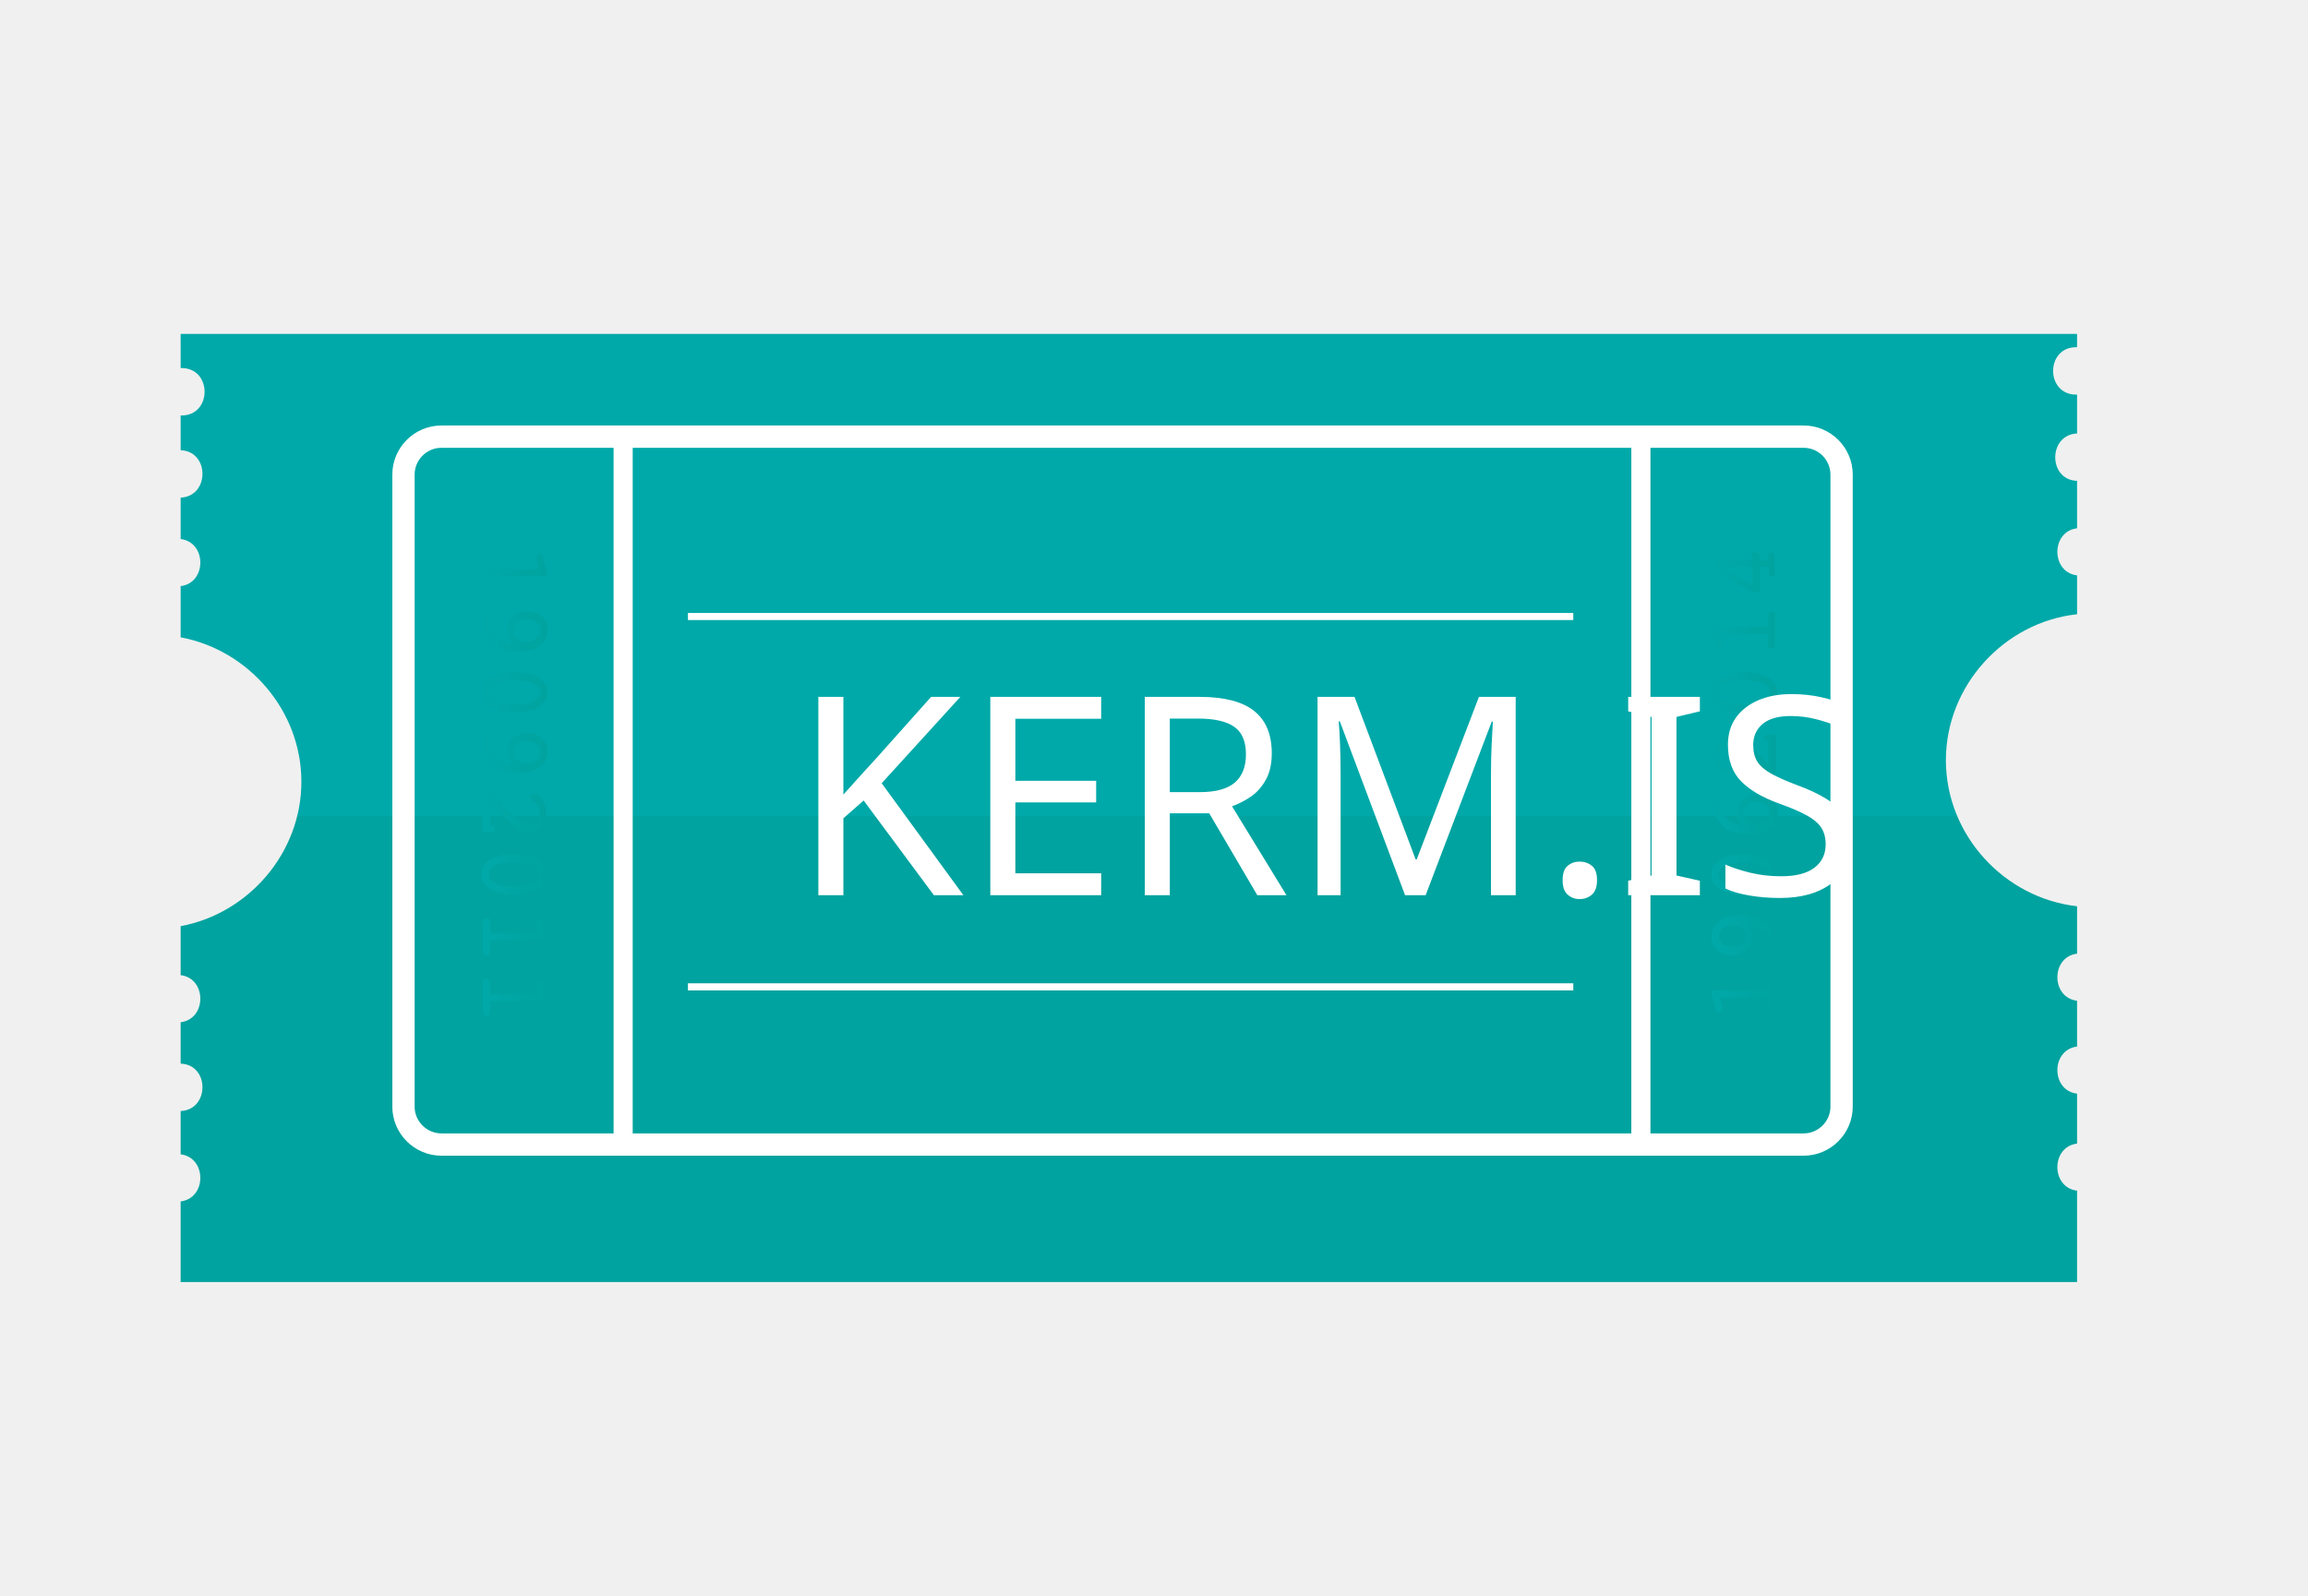
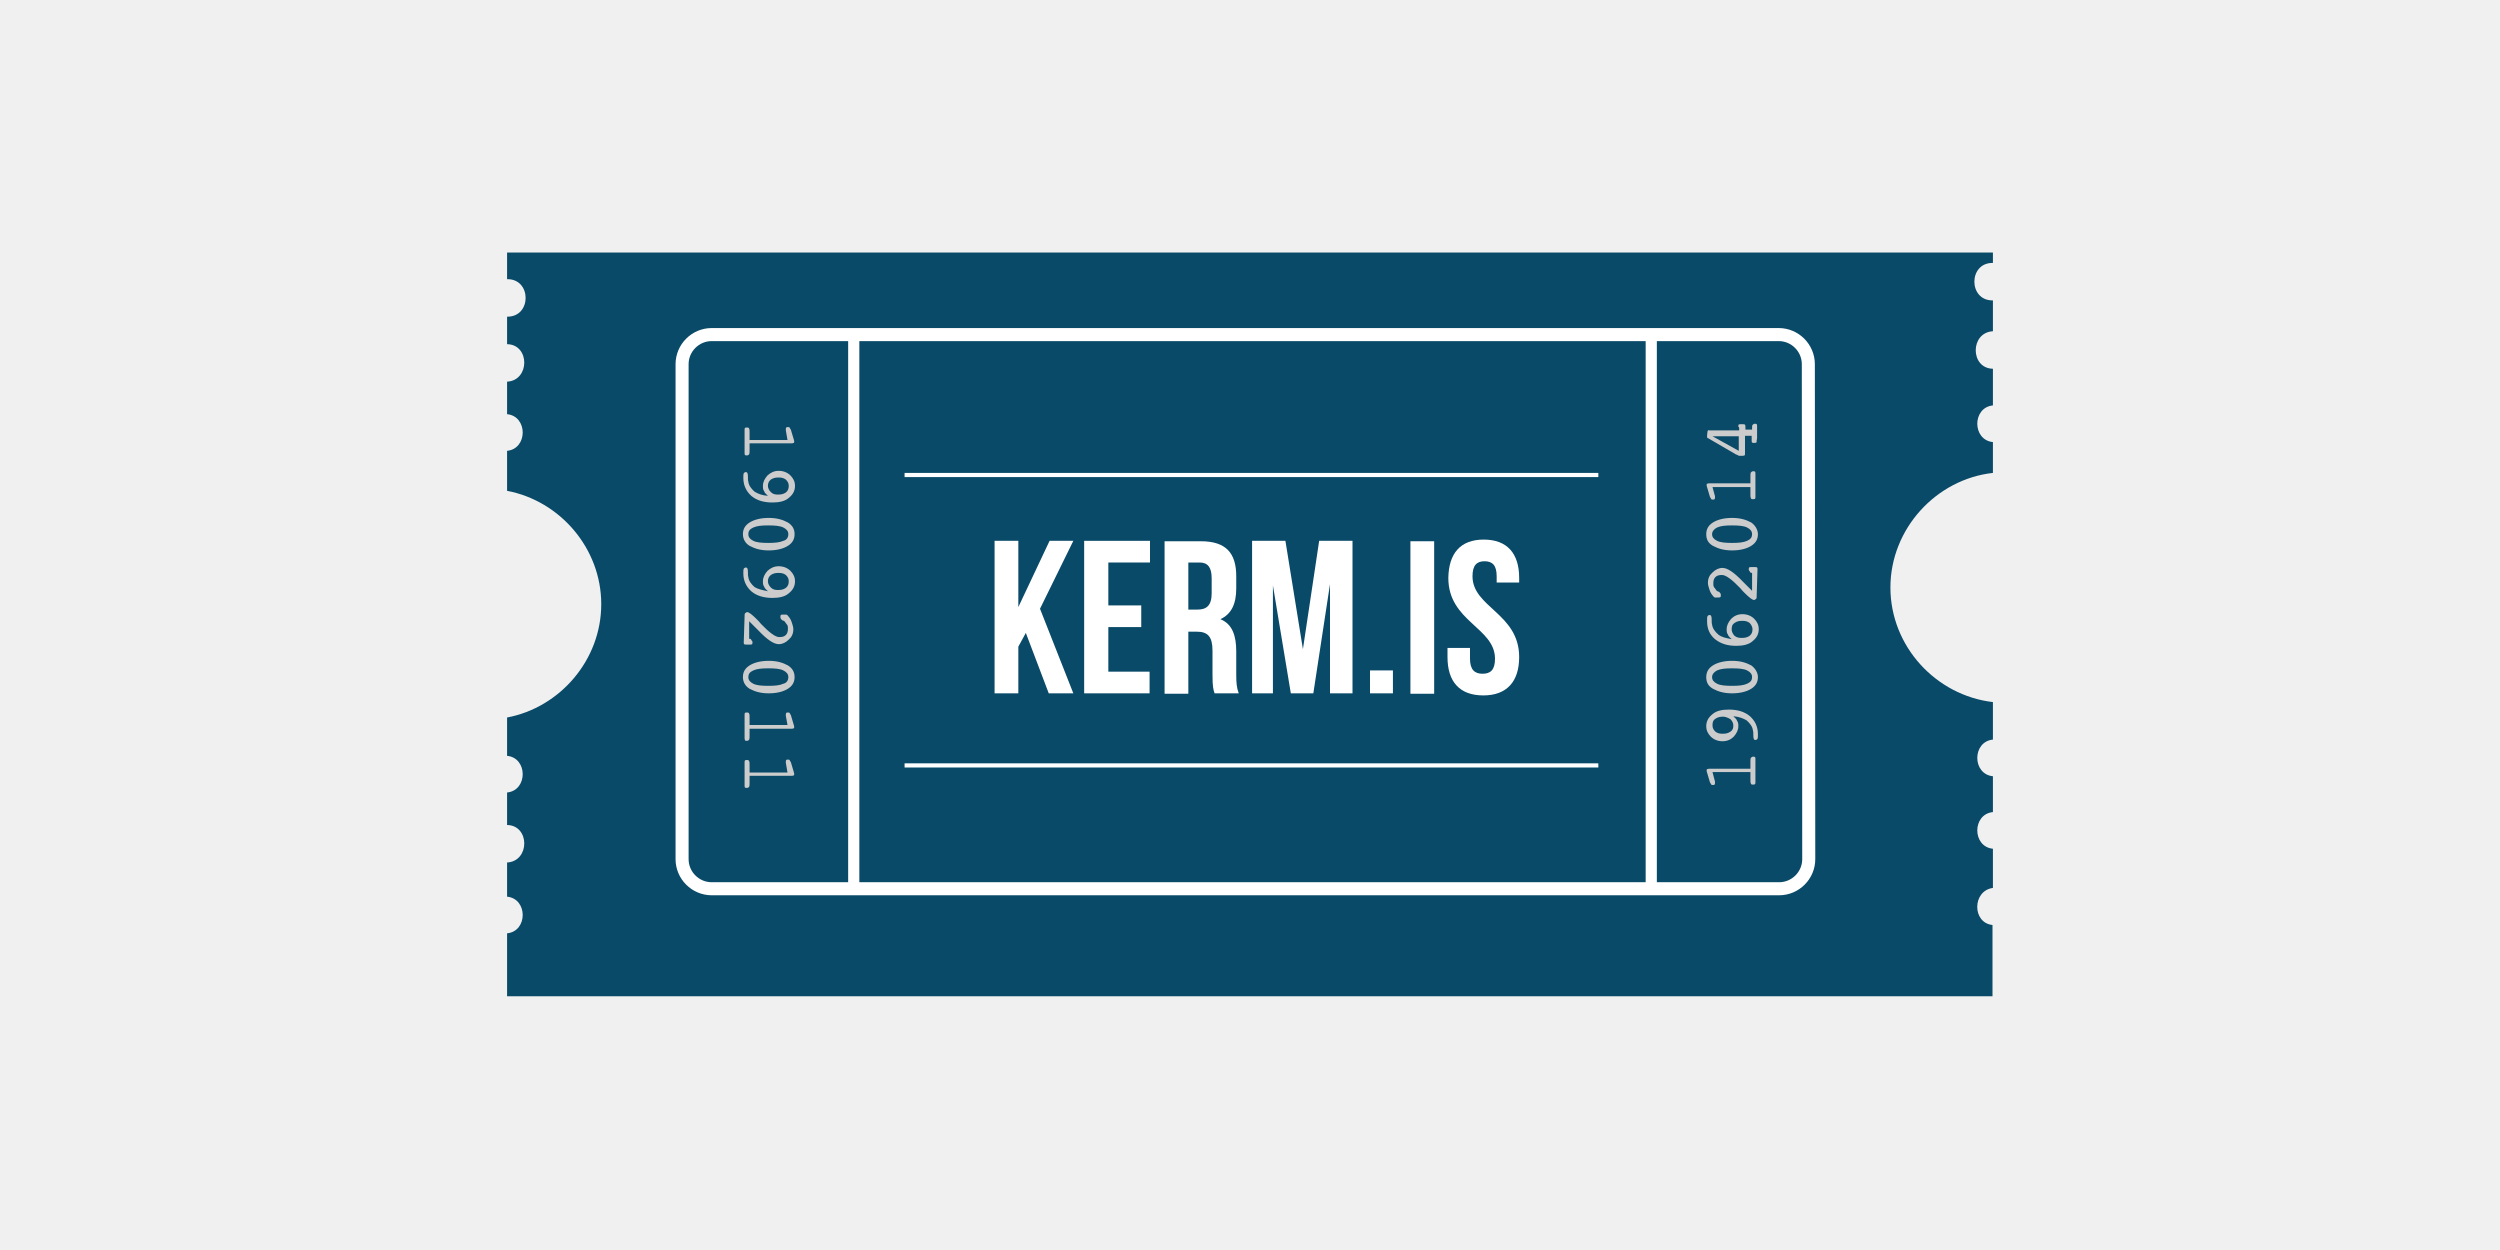
- <svg xmlns="http://www.w3.org/2000/svg" version="1.1" id="Layer_1" x="0px" y="0px" width="324px" height="224px" viewBox="137.14 309.445 324 224" enable-background="new 137.14 309.445 324 224" xml:space="preserve">
+ <svg xmlns="http://www.w3.org/2000/svg" version="1.1" id="Layer_1" x="0px" y="0px" viewBox="0 0 600 300" enable-background="new 0 0 600 300" xml:space="preserve">
  <g id="Layer_3">
    <g id="Laag_2">
-       <linearGradient id="SVGID_1_" gradientUnits="userSpaceOnUse" x1="295.47" y1="482.989" x2="295.47" y2="350.972" gradientTransform="matrix(1 0 0 -1 0.14 840.945)">
-         <stop offset="0.5" style="stop-color:#00A9A9" />
-         <stop offset="0.5" style="stop-color:#00A39F" />
-       </linearGradient>
-       <path fill="url(#SVGID_1_)" d="M428.72,470.006v-7.01c-3.683-0.444-3.683-6.167,0-6.611v-6.434c-3.683-0.444-3.683-6.167,0-6.611    v-6.656c-10.249-1.154-18.414-10.028-18.414-20.499s8.164-19.39,18.414-20.499v-5.458c-3.683-0.444-3.683-6.167,0-6.611v-6.656    c-4.082-0.133-4.082-6.478,0-6.655v-5.458c-0.044,0-0.089,0-0.133,0c-4.304,0-4.304-6.655,0-6.655c0.044,0,0.089,0,0.133,0v-1.864    H162.5v4.792c0.044,0,0.089,0,0.133,0c4.304,0,4.304,6.656,0,6.656c-0.044,0-0.089,0-0.133,0v4.881    c4.082,0.133,4.082,6.478,0,6.656v5.812c3.683,0.444,3.683,6.167,0,6.611v7.188c9.54,1.775,16.949,10.294,16.949,20.277    s-7.41,18.502-16.949,20.277v6.877c3.683,0.444,3.683,6.167,0,6.611v5.812c4.082,0.133,4.082,6.478,0,6.656v6.079    c3.683,0.444,3.683,6.167,0,6.611v11.314h266.22v-12.823C425.037,476.174,425.037,470.45,428.72,470.006z" />
+       <path fill="#094a69" d="M478.3,213.1v-9.4c-5-0.5-5-8.3,0-8.8v-8.6c-5-0.5-5-8.3,0-8.8v-9c-13.7-1.6-24.6-13.4-24.6-27.5    s11-26,24.6-27.5v-7.4c-5-0.5-5-8.3,0-8.8v-8.8c-5.5-0.1-5.5-8.7,0-9v-7.4h-0.1c-5.8,0-5.8-9,0-9h0.1v-2.5H121.7V67h0.1    c5.8,0,5.8,9,0,9h-0.1v6.6c5.5,0.1,5.5,8.7,0,9v7.8c5,0.5,5,8.3,0,8.8v9.6c12.7,2.4,22.6,13.8,22.6,27.2s-9.9,24.8-22.6,27.2v9.2    c5,0.5,5,8.3,0,8.8v7.8c5.5,0.1,5.5,8.7,0,9v8.2c5,0.5,5,8.3,0,8.8v15.1h356.5V222C473.3,221.5,473.3,213.8,478.3,213.1z" />
      <g>
-         <linearGradient id="SVGID_2_" gradientUnits="userSpaceOnUse" x1="204.822" y1="451.094" x2="213.829" y2="451.094" gradientTransform="matrix(1 0 0 -1 0.14 840.945)">
-           <stop offset="0" style="stop-color:#00A9A9" />
-           <stop offset="1" style="stop-color:#00A39F" />
-         </linearGradient>
-         <path fill="url(#SVGID_2_)" d="M212.416,387.966c0-0.044,0-0.089,0-0.133s0-0.044,0-0.089c0-0.133,0.044-0.266,0.133-0.355     c0.089-0.089,0.177-0.133,0.311-0.133c0.089,0,0.222,0.044,0.311,0.133s0.133,0.177,0.177,0.355l0.577,2.041     c0,0.044,0.044,0.089,0.044,0.133s0,0.089,0,0.133c0,0.089-0.044,0.177-0.133,0.222c-0.089,0.044-0.177,0.089-0.311,0.089h-7.587     v1.109c0,0.399-0.044,0.666-0.089,0.799c-0.044,0.133-0.177,0.177-0.399,0.177c-0.177,0-0.311-0.044-0.355-0.133     s-0.133-0.222-0.133-0.399v-4.126c0-0.177,0.044-0.311,0.133-0.399c0.089-0.089,0.222-0.133,0.355-0.133     c0.177,0,0.311,0.044,0.399,0.177c0.089,0.133,0.089,0.355,0.089,0.799v1.154h6.789L212.416,387.966z" />
-         <linearGradient id="SVGID_3_" gradientUnits="userSpaceOnUse" x1="204.644" y1="442.818" x2="213.873" y2="442.818" gradientTransform="matrix(1 0 0 -1 0.14 840.945)">
-           <stop offset="0" style="stop-color:#00A9A9" />
-           <stop offset="1" style="stop-color:#00A39F" />
-         </linearGradient>
-         <path fill="url(#SVGID_3_)" d="M209.177,399.724c-0.311-0.266-0.577-0.532-0.71-0.843c-0.177-0.311-0.222-0.621-0.222-0.976     c0-0.71,0.266-1.331,0.843-1.864c0.577-0.532,1.242-0.754,2.041-0.754c0.843,0,1.553,0.266,2.085,0.754s0.799,1.109,0.799,1.908     c0,0.887-0.355,1.642-1.109,2.174s-1.686,0.843-2.884,0.843c-1.597,0-2.84-0.399-3.816-1.198c-0.932-0.799-1.42-1.908-1.42-3.239     c0-0.444,0.044-0.71,0.089-0.843c0.044-0.133,0.177-0.222,0.355-0.222c0.311,0,0.444,0.266,0.444,0.843     c0,0.355,0.044,0.666,0.089,0.887c0.133,0.71,0.488,1.331,1.109,1.775C207.447,399.325,208.201,399.591,209.177,399.724z      M211.041,399.547c0.577,0,1.021-0.133,1.375-0.444c0.355-0.311,0.532-0.71,0.532-1.154s-0.177-0.799-0.488-1.109     c-0.355-0.266-0.799-0.399-1.331-0.399c-0.577,0-1.021,0.133-1.375,0.444c-0.355,0.311-0.532,0.666-0.532,1.109     c0,0.444,0.177,0.799,0.488,1.109C210.065,399.414,210.508,399.547,211.041,399.547z" />
-         <linearGradient id="SVGID_4_" gradientUnits="userSpaceOnUse" x1="204.6" y1="434.299" x2="213.828" y2="434.299" gradientTransform="matrix(1 0 0 -1 0.14 840.945)">
-           <stop offset="0" style="stop-color:#00A9A9" />
-           <stop offset="1" style="stop-color:#00A39F" />
-         </linearGradient>
-         <path fill="url(#SVGID_4_)" d="M204.74,406.646c0-0.887,0.399-1.553,1.242-2.085s1.952-0.754,3.372-0.754     s2.529,0.266,3.372,0.754c0.843,0.488,1.242,1.198,1.242,2.085s-0.399,1.553-1.242,2.085c-0.843,0.532-1.952,0.754-3.372,0.754     s-2.529-0.266-3.372-0.754C205.184,408.199,204.74,407.533,204.74,406.646z M212.949,406.646c0-0.532-0.311-0.932-0.932-1.242     c-0.621-0.311-1.509-0.444-2.662-0.444c-1.154,0-2.041,0.133-2.662,0.444s-0.932,0.71-0.932,1.242s0.311,0.932,0.932,1.242     c0.621,0.311,1.509,0.444,2.662,0.444c1.154,0,2.041-0.133,2.662-0.444C212.638,407.622,212.949,407.178,212.949,406.646z" />
-         <linearGradient id="SVGID_5_" gradientUnits="userSpaceOnUse" x1="204.644" y1="425.781" x2="213.873" y2="425.781" gradientTransform="matrix(1 0 0 -1 0.14 840.945)">
-           <stop offset="0" style="stop-color:#00A9A9" />
-           <stop offset="1" style="stop-color:#00A39F" />
-         </linearGradient>
-         <path fill="url(#SVGID_5_)" d="M209.177,416.762c-0.311-0.266-0.577-0.532-0.71-0.843c-0.177-0.311-0.222-0.621-0.222-0.976     c0-0.71,0.266-1.331,0.843-1.864c0.577-0.532,1.242-0.754,2.041-0.754c0.843,0,1.553,0.266,2.085,0.754s0.799,1.109,0.799,1.908     c0,0.887-0.355,1.642-1.109,2.174s-1.686,0.843-2.884,0.843c-1.597,0-2.84-0.399-3.816-1.198c-0.932-0.799-1.42-1.908-1.42-3.239     c0-0.444,0.044-0.71,0.089-0.843c0.044-0.133,0.177-0.222,0.355-0.222c0.311,0,0.444,0.266,0.444,0.843     c0,0.355,0.044,0.666,0.089,0.887c0.133,0.71,0.488,1.331,1.109,1.775C207.447,416.363,208.201,416.629,209.177,416.762z      M211.041,416.629c0.577,0,1.021-0.133,1.375-0.444c0.355-0.311,0.532-0.71,0.532-1.154s-0.177-0.799-0.488-1.109     c-0.355-0.266-0.799-0.399-1.331-0.399c-0.577,0-1.021,0.133-1.375,0.444s-0.532,0.666-0.532,1.109s0.177,0.799,0.488,1.109     C210.065,416.452,210.508,416.629,211.041,416.629z" />
-         <linearGradient id="SVGID_6_" gradientUnits="userSpaceOnUse" x1="204.734" y1="417.505" x2="213.696" y2="417.505" gradientTransform="matrix(1 0 0 -1 0.14 840.945)">
-           <stop offset="0" style="stop-color:#00A9A9" />
-           <stop offset="1" style="stop-color:#00A39F" />
-         </linearGradient>
-         <path fill="url(#SVGID_6_)" d="M204.962,421.288c0-0.266,0.044-0.444,0.133-0.532c0.089-0.089,0.266-0.177,0.444-0.177     c0.311,0,0.843,0.444,1.686,1.331l0.177,0.222c0.133,0.133,0.311,0.311,0.532,0.577c1.509,1.597,2.618,2.396,3.283,2.396     c0.488,0,0.887-0.133,1.198-0.444c0.311-0.266,0.444-0.666,0.444-1.109c0-0.311-0.044-0.577-0.177-0.843     s-0.266-0.488-0.488-0.621c-0.044-0.044-0.089-0.089-0.177-0.133c-0.311-0.177-0.444-0.355-0.444-0.577     c0-0.177,0.044-0.266,0.133-0.355c0.089-0.089,0.311-0.089,0.577-0.089c0.177,0,0.266,0,0.355,0.044s0.177,0.089,0.266,0.177     c0.266,0.311,0.532,0.666,0.666,1.109c0.177,0.444,0.266,0.887,0.266,1.331c0,0.754-0.266,1.42-0.754,1.908     c-0.488,0.532-1.109,0.754-1.819,0.754c-0.887,0-2.13-0.799-3.594-2.352c-0.355-0.399-0.666-0.71-0.887-0.932l-0.799-0.843v3.15     c0.177,0,0.355,0.089,0.444,0.177c0.089,0.089,0.177,0.222,0.177,0.355s-0.044,0.266-0.133,0.355     c-0.089,0.089-0.222,0.133-0.399,0.133c0,0-0.044,0-0.089,0c-0.044,0-0.044,0-0.089,0l-0.532-0.044     c-0.133,0-0.266-0.044-0.355-0.133s-0.133-0.177-0.133-0.266v-4.57h0.088V421.288z" />
-         <linearGradient id="SVGID_7_" gradientUnits="userSpaceOnUse" x1="204.6" y1="408.742" x2="213.828" y2="408.742" gradientTransform="matrix(1 0 0 -1 0.14 840.945)">
-           <stop offset="0" style="stop-color:#00A9A9" />
-           <stop offset="1" style="stop-color:#00A39F" />
-         </linearGradient>
-         <path fill="url(#SVGID_7_)" d="M204.74,432.203c0-0.887,0.399-1.553,1.242-2.085s1.952-0.754,3.372-0.754     s2.529,0.266,3.372,0.754c0.843,0.488,1.242,1.198,1.242,2.085s-0.399,1.553-1.242,2.085c-0.843,0.532-1.952,0.754-3.372,0.754     s-2.529-0.266-3.372-0.754C205.184,433.8,204.74,433.09,204.74,432.203z M212.949,432.203c0-0.532-0.311-0.932-0.932-1.242     c-0.621-0.311-1.509-0.444-2.662-0.444c-1.154,0-2.041,0.133-2.662,0.444s-0.932,0.71-0.932,1.242s0.311,0.932,0.932,1.242     c0.621,0.311,1.509,0.444,2.662,0.444c1.154,0,2.041-0.133,2.662-0.444C212.638,433.179,212.949,432.78,212.949,432.203z" />
-         <linearGradient id="SVGID_8_" gradientUnits="userSpaceOnUse" x1="204.822" y1="400.002" x2="213.829" y2="400.002" gradientTransform="matrix(1 0 0 -1 0.14 840.945)">
-           <stop offset="0" style="stop-color:#00A9A9" />
-           <stop offset="1" style="stop-color:#00A39F" />
-         </linearGradient>
-         <path fill="url(#SVGID_8_)" d="M212.416,439.08c0-0.044,0-0.089,0-0.133s0-0.044,0-0.089c0-0.133,0.044-0.266,0.133-0.355     c0.089-0.089,0.177-0.133,0.311-0.133c0.089,0,0.222,0.044,0.311,0.133s0.133,0.177,0.177,0.355l0.577,2.041     c0,0.044,0.044,0.089,0.044,0.133s0,0.089,0,0.133c0,0.089-0.044,0.177-0.133,0.222c-0.089,0.044-0.177,0.089-0.311,0.089h-7.587     v1.109c0,0.399-0.044,0.666-0.089,0.799c-0.044,0.133-0.177,0.177-0.399,0.177c-0.177,0-0.311-0.044-0.355-0.133     c-0.044-0.089-0.133-0.222-0.133-0.399v-4.171c0-0.177,0.044-0.311,0.133-0.399c0.089-0.089,0.222-0.133,0.355-0.133     c0.177,0,0.311,0.044,0.399,0.177c0.089,0.133,0.089,0.355,0.089,0.799v1.154h6.789L212.416,439.08z" />
-         <linearGradient id="SVGID_9_" gradientUnits="userSpaceOnUse" x1="204.822" y1="391.461" x2="213.829" y2="391.461" gradientTransform="matrix(1 0 0 -1 0.14 840.945)">
-           <stop offset="0" style="stop-color:#00A9A9" />
-           <stop offset="1" style="stop-color:#00A39F" />
-         </linearGradient>
-         <path fill="url(#SVGID_9_)" d="M212.416,447.599c0-0.044,0-0.089,0-0.133s0-0.044,0-0.089c0-0.133,0.044-0.266,0.133-0.355     c0.089-0.089,0.177-0.133,0.311-0.133c0.089,0,0.222,0.044,0.311,0.133s0.133,0.177,0.177,0.355l0.577,2.041     c0,0.044,0.044,0.089,0.044,0.133s0,0.089,0,0.133c0,0.089-0.044,0.177-0.133,0.222c-0.089,0.044-0.177,0.089-0.311,0.089h-7.587     v1.109c0,0.399-0.044,0.666-0.089,0.799c-0.044,0.133-0.177,0.177-0.399,0.177c-0.177,0-0.311-0.044-0.355-0.133     s-0.133-0.222-0.133-0.399v-4.126c0-0.177,0.044-0.311,0.133-0.399c0.089-0.089,0.222-0.133,0.355-0.133     c0.177,0,0.311,0.044,0.399,0.177c0.089,0.133,0.089,0.355,0.089,0.799v1.154h6.789L212.416,447.599z" />
+         <path fill="#CCCCCC" d="M188.6,103.3L188.6,103.3c0-0.1,0-0.1,0-0.2s0-0.4,0.1-0.5s0.3-0.1,0.4-0.1c0.1,0,0.3,0,0.4,0.1     c0.1,0.1,0.1,0.3,0.3,0.5l0.8,2.7v0.1v0.1c0,0.1,0,0.3-0.1,0.3s-0.3,0.1-0.4,0.1h-10.2v1.5c0,0.5,0,0.9-0.1,1.1     c0,0.1-0.3,0.3-0.5,0.3s-0.4,0-0.5-0.1s-0.1-0.3-0.1-0.5v-5.5c0-0.3,0-0.4,0.1-0.5s0.3-0.1,0.5-0.1s0.4,0,0.5,0.3     c0.1,0.1,0.1,0.5,0.1,1.1v1.6h9.1L188.6,103.3z" />
+         <path fill="#CCCCCC" d="M184.3,119c-0.4-0.4-0.8-0.7-0.9-1.1c-0.3-0.4-0.3-0.8-0.3-1.3c0-0.9,0.4-1.7,1.1-2.5     c0.8-0.7,1.6-1.1,2.7-1.1c1.1,0,2.1,0.4,2.8,1.1s1.1,1.5,1.1,2.5c0,1.2-0.5,2.1-1.5,2.9c-0.9,0.8-2.3,1.1-3.9,1.1     c-2.1,0-3.8-0.5-5.1-1.6c-1.2-1.1-1.9-2.5-1.9-4.3c0-0.5,0-0.9,0.1-1.1c0-0.1,0.3-0.3,0.5-0.3c0.4,0,0.5,0.4,0.5,1.1     c0,0.5,0,0.9,0.1,1.2c0.1,0.9,0.7,1.7,1.5,2.4C181.9,118.5,182.9,118.9,184.3,119z M186.7,118.7c0.8,0,1.3-0.1,1.9-0.5     c0.5-0.4,0.7-0.9,0.7-1.6s-0.3-1.1-0.7-1.5c-0.5-0.4-1.1-0.5-1.7-0.5c-0.8,0-1.3,0.1-1.9,0.5c-0.5,0.4-0.7,0.9-0.7,1.5     s0.3,1.1,0.7,1.5C185.5,118.6,186,118.7,186.7,118.7z" />
+         <path fill="#CCCCCC" d="M178.3,128.2c0-1.2,0.5-2.1,1.6-2.8c1.1-0.7,2.7-1.1,4.6-1.1c1.9,0,3.3,0.4,4.6,1.1     c1.1,0.7,1.6,1.6,1.6,2.8c0,1.2-0.5,2.1-1.6,2.8s-2.7,1.1-4.6,1.1c-1.9,0-3.3-0.4-4.6-1.1C178.9,130.4,178.3,129.4,178.3,128.2z      M189.2,128.2c0-0.7-0.4-1.2-1.2-1.6s-2-0.5-3.6-0.5s-2.7,0.1-3.6,0.5c-0.9,0.4-1.2,0.9-1.2,1.6s0.4,1.2,1.2,1.6     c0.8,0.4,2,0.5,3.6,0.5s2.7-0.1,3.6-0.5C188.8,129.6,189.2,129,189.2,128.2z" />
+         <path fill="#CCCCCC" d="M184.3,141.9c-0.4-0.4-0.8-0.7-0.9-1.1c-0.3-0.4-0.3-0.8-0.3-1.3c0-0.9,0.4-1.7,1.1-2.5     c0.8-0.7,1.6-1.1,2.7-1.1c1.1,0,2.1,0.4,2.8,1.1c0.7,0.7,1.1,1.5,1.1,2.5c0,1.2-0.5,2.1-1.5,2.9c-0.9,0.8-2.3,1.1-3.9,1.1     c-2.1,0-3.8-0.5-5.1-1.6c-1.2-1.1-1.9-2.5-1.9-4.3c0-0.5,0-0.9,0.1-1.1c0-0.1,0.3-0.3,0.5-0.3c0.4,0,0.5,0.4,0.5,1.1     c0,0.5,0,0.9,0.1,1.2c0.1,0.9,0.7,1.7,1.5,2.4C181.9,141.4,182.9,141.6,184.3,141.9z M186.7,141.6c0.8,0,1.3-0.1,1.9-0.5     c0.5-0.4,0.7-0.9,0.7-1.6c0-0.7-0.3-1.1-0.7-1.5c-0.5-0.4-1.1-0.5-1.7-0.5c-0.8,0-1.3,0.1-1.9,0.5c-0.5,0.4-0.7,0.9-0.7,1.5     s0.3,1.1,0.7,1.5C185.5,141.5,186,141.6,186.7,141.6z" />
+         <path fill="#CCCCCC" d="M178.7,147.9c0-0.4,0-0.5,0.1-0.7c0.1-0.1,0.4-0.3,0.5-0.3c0.4,0,1.1,0.5,2.3,1.7l0.3,0.3     c0.1,0.1,0.4,0.4,0.7,0.8c2,2.1,3.5,3.2,4.4,3.2c0.7,0,1.2-0.1,1.6-0.5c0.4-0.4,0.5-0.9,0.5-1.5c0-0.4,0-0.8-0.3-1.1     s-0.4-0.7-0.7-0.8c0,0-0.1-0.1-0.3-0.1c-0.4-0.3-0.5-0.5-0.5-0.8s0-0.4,0.1-0.5s0.4-0.1,0.8-0.1c0.3,0,0.4,0,0.5,0     s0.3,0.1,0.4,0.3c0.4,0.4,0.7,0.9,0.9,1.5s0.4,1.2,0.4,1.7c0,1.1-0.4,1.9-1.1,2.5c-0.7,0.7-1.5,1.1-2.4,1.1     c-1.2,0-2.8-1.1-4.8-3.2c-0.5-0.5-0.9-0.9-1.2-1.2l-1.1-1.1v4.2c0.3,0,0.5,0.1,0.5,0.3c0.1,0.1,0.3,0.3,0.3,0.5     c0,0.3,0,0.4-0.1,0.5s-0.3,0.1-0.5,0.1c0,0,0,0-0.1,0c0,0,0,0-0.1,0h-0.7c-0.1,0-0.4,0-0.5-0.1s-0.1-0.3-0.1-0.4L178.7,147.9     L178.7,147.9L178.7,147.9L178.7,147.9z" />
+         <path fill="#CCCCCC" d="M178.3,162.5c0-1.2,0.5-2.1,1.6-2.8s2.7-1.1,4.6-1.1c1.9,0,3.3,0.4,4.6,1.1c1.1,0.7,1.6,1.6,1.6,2.8     s-0.5,2.1-1.6,2.8s-2.7,1.1-4.6,1.1c-1.9,0-3.3-0.4-4.6-1.1C178.9,164.7,178.3,163.7,178.3,162.5z M189.2,162.5     c0-0.7-0.4-1.2-1.2-1.6c-0.8-0.4-2-0.5-3.6-0.5s-2.7,0.1-3.6,0.5c-0.9,0.4-1.2,0.9-1.2,1.6s0.4,1.2,1.2,1.6     c0.8,0.4,2,0.5,3.6,0.5s2.7-0.1,3.6-0.5C188.8,163.9,189.2,163.3,189.2,162.5z" />
+         <path fill="#CCCCCC" d="M188.6,171.8v-0.1c0,0,0,0,0-0.1s0-0.4,0.1-0.5s0.3-0.1,0.4-0.1c0.1,0,0.3,0,0.4,0.1s0.1,0.3,0.3,0.5     l0.8,2.7v0.1v0.1c0,0.1,0,0.3-0.1,0.3s-0.3,0.1-0.4,0.1h-10.2v1.5c0,0.5,0,0.9-0.1,1.1c0,0.1-0.3,0.3-0.5,0.3s-0.4,0-0.5-0.1     c0-0.1-0.1-0.3-0.1-0.5v-5.6c0-0.3,0-0.4,0.1-0.5s0.3-0.1,0.5-0.1s0.4,0,0.5,0.3c0.1,0.1,0.1,0.5,0.1,1.1v1.6h9.1L188.6,171.8z" />
+         <path fill="#CCCCCC" d="M188.6,183.1V183c0,0,0,0,0-0.1s0-0.4,0.1-0.5s0.3-0.1,0.4-0.1c0.1,0,0.3,0,0.4,0.1s0.1,0.3,0.3,0.5     l0.8,2.7v0.1v0.1c0,0.1,0,0.3-0.1,0.3s-0.3,0.1-0.4,0.1h-10.2v1.5c0,0.5,0,0.9-0.1,1.1c0,0.1-0.3,0.3-0.5,0.3s-0.4,0-0.5-0.1     s-0.1-0.3-0.1-0.5V183c0-0.3,0-0.4,0.1-0.5s0.3-0.1,0.5-0.1s0.4,0,0.5,0.3c0.1,0.1,0.1,0.5,0.1,1.1v1.6h9.1L188.6,183.1z" />
      </g>
      <g>
-         <linearGradient id="SVGID_10_" gradientUnits="userSpaceOnUse" x1="377.244" y1="391.904" x2="386.163" y2="391.904" gradientTransform="matrix(1 0 0 -1 0.14 840.945)">
-           <stop offset="0" style="stop-color:#00A9A9" />
-           <stop offset="1" style="stop-color:#00A39F" />
-         </linearGradient>
-         <path fill="url(#SVGID_10_)" d="M378.937,450.927c0,0.044,0,0.089,0,0.133s0,0.044,0,0.089c0,0.133-0.044,0.266-0.133,0.355     s-0.177,0.133-0.311,0.133c-0.089,0-0.222-0.044-0.311-0.133s-0.133-0.177-0.177-0.355l-0.577-2.041     c0-0.044-0.044-0.089-0.044-0.133s0-0.089,0-0.133c0-0.089,0.044-0.177,0.133-0.222s0.177-0.089,0.311-0.089h7.499v-1.109     c0-0.399,0.044-0.666,0.089-0.799c0.089-0.089,0.177-0.177,0.399-0.177c0.177,0,0.311,0.044,0.355,0.133s0.133,0.222,0.133,0.399     v4.126c0,0.177-0.044,0.311-0.133,0.399s-0.222,0.133-0.355,0.133c-0.177,0-0.311-0.044-0.399-0.177     c-0.089-0.089-0.089-0.355-0.089-0.799v-1.154h-6.789L378.937,450.927z" />
-         <linearGradient id="SVGID_11_" gradientUnits="userSpaceOnUse" x1="377.244" y1="400.178" x2="386.473" y2="400.178" gradientTransform="matrix(1 0 0 -1 0.14 840.945)">
-           <stop offset="0" style="stop-color:#00A9A9" />
-           <stop offset="1" style="stop-color:#00A39F" />
-         </linearGradient>
-         <path fill="url(#SVGID_11_)" d="M382.22,439.169c0.311,0.266,0.577,0.532,0.71,0.843c0.177,0.311,0.222,0.621,0.222,0.976     c0,0.71-0.266,1.331-0.843,1.864c-0.532,0.532-1.242,0.754-2.041,0.754c-0.843,0-1.553-0.266-2.085-0.754     s-0.799-1.109-0.799-1.908c0-0.887,0.355-1.642,1.109-2.174c0.71-0.577,1.686-0.843,2.884-0.843c1.597,0,2.84,0.399,3.816,1.198     c0.932,0.799,1.42,1.908,1.42,3.239c0,0.444-0.044,0.71-0.089,0.843c-0.044,0.133-0.177,0.222-0.355,0.222     c-0.311,0-0.444-0.266-0.444-0.843c0-0.355-0.044-0.666-0.089-0.887c-0.133-0.71-0.488-1.331-1.109-1.775     C383.951,439.568,383.152,439.302,382.22,439.169z M380.357,439.302c-0.577,0-1.021,0.133-1.375,0.444     c-0.355,0.311-0.532,0.71-0.532,1.154s0.177,0.799,0.488,1.109c0.355,0.266,0.799,0.399,1.331,0.399     c0.577,0,1.02-0.133,1.375-0.444s0.532-0.666,0.532-1.109s-0.177-0.799-0.488-1.109     C381.288,439.48,380.845,439.302,380.357,439.302z" />
-         <linearGradient id="SVGID_12_" gradientUnits="userSpaceOnUse" x1="377.245" y1="408.698" x2="386.473" y2="408.698" gradientTransform="matrix(1 0 0 -1 0.14 840.945)">
-           <stop offset="0" style="stop-color:#00A9A9" />
-           <stop offset="1" style="stop-color:#00A39F" />
-         </linearGradient>
-         <path fill="url(#SVGID_12_)" d="M386.613,432.247c0,0.887-0.399,1.553-1.242,2.085c-0.843,0.532-1.952,0.754-3.372,0.754     s-2.529-0.266-3.372-0.754s-1.242-1.198-1.242-2.085s0.399-1.553,1.242-2.085s1.952-0.754,3.372-0.754s2.529,0.266,3.372,0.754     C386.214,430.65,386.613,431.36,386.613,432.247z M378.404,432.247c0,0.532,0.311,0.932,0.932,1.242     c0.621,0.311,1.509,0.444,2.662,0.444s2.041-0.133,2.662-0.444s0.932-0.71,0.932-1.242s-0.311-0.932-0.932-1.242     c-0.621-0.311-1.509-0.444-2.662-0.444s-2.041,0.133-2.662,0.444C378.715,431.271,378.404,431.715,378.404,432.247z" />
-         <linearGradient id="SVGID_13_" gradientUnits="userSpaceOnUse" x1="377.421" y1="417.217" x2="386.561" y2="417.217" gradientTransform="matrix(1 0 0 -1 0.14 840.945)">
-           <stop offset="0" style="stop-color:#00A9A9" />
-           <stop offset="1" style="stop-color:#00A39F" />
-         </linearGradient>
-         <path fill="url(#SVGID_13_)" d="M381.865,425.37c-0.311-0.266-0.577-0.532-0.71-0.843c-0.177-0.311-0.222-0.621-0.222-1.021     c0-0.71,0.266-1.331,0.843-1.864c0.532-0.532,1.242-0.754,2.041-0.754c0.843,0,1.553,0.266,2.085,0.754s0.799,1.109,0.799,1.908     c0,0.932-0.355,1.642-1.065,2.174s-1.686,0.843-2.884,0.843c-1.553,0-2.84-0.399-3.771-1.198c-0.976-0.799-1.42-1.864-1.42-3.195     c0-0.444,0.044-0.754,0.089-0.887c0.044-0.133,0.177-0.222,0.355-0.222c0.311,0,0.444,0.266,0.444,0.799     c0,0.355,0.044,0.666,0.089,0.887c0.133,0.71,0.488,1.331,1.109,1.775S380.889,425.237,381.865,425.37z M383.684,425.193     c0.577,0,1.021-0.133,1.375-0.444c0.355-0.311,0.532-0.666,0.532-1.154c0-0.444-0.177-0.799-0.488-1.109     c-0.355-0.266-0.799-0.444-1.331-0.444c-0.577,0-1.021,0.133-1.375,0.444c-0.355,0.311-0.532,0.666-0.532,1.154     c0,0.444,0.177,0.799,0.488,1.109C382.753,425.059,383.152,425.193,383.684,425.193z" />
-         <linearGradient id="SVGID_14_" gradientUnits="userSpaceOnUse" x1="377.377" y1="425.514" x2="386.339" y2="425.514" gradientTransform="matrix(1 0 0 -1 0.14 840.945)">
-           <stop offset="0" style="stop-color:#00A9A9" />
-           <stop offset="1" style="stop-color:#00A39F" />
-         </linearGradient>
-         <path fill="url(#SVGID_14_)" d="M386.391,417.605c0,0.266-0.044,0.444-0.133,0.532c-0.089,0.133-0.266,0.177-0.444,0.177     c-0.311,0-0.843-0.444-1.686-1.331l-0.177-0.222c-0.133-0.133-0.311-0.311-0.532-0.577c-1.509-1.597-2.618-2.396-3.283-2.396     c-0.488,0-0.887,0.133-1.198,0.444c-0.311,0.266-0.444,0.666-0.444,1.109c0,0.311,0.044,0.577,0.177,0.843     s0.266,0.488,0.488,0.621c0.044,0.044,0.089,0.089,0.177,0.133c0.311,0.177,0.444,0.355,0.444,0.577     c0,0.177-0.044,0.266-0.133,0.355c-0.089,0.089-0.311,0.089-0.577,0.089c-0.177,0-0.266,0-0.355-0.044     c-0.089-0.044-0.177-0.089-0.266-0.177c-0.266-0.311-0.532-0.666-0.666-1.109c-0.177-0.444-0.266-0.887-0.266-1.331     c0-0.754,0.266-1.42,0.754-1.908c0.488-0.532,1.109-0.754,1.819-0.754c0.887,0,2.13,0.799,3.594,2.352     c0.355,0.399,0.666,0.71,0.887,0.932l0.799,0.843v-3.195c-0.177,0-0.355-0.089-0.444-0.177c-0.089-0.089-0.177-0.222-0.177-0.355     s0.044-0.266,0.133-0.355c0.089-0.089,0.222-0.133,0.399-0.133c0,0,0.044,0,0.089,0s0.044,0,0.089,0l0.532,0.044     c0.133,0,0.266,0.044,0.355,0.133c0.089,0.089,0.133,0.177,0.133,0.266v4.614H386.391z" />
-         <linearGradient id="SVGID_15_" gradientUnits="userSpaceOnUse" x1="377.245" y1="434.299" x2="386.473" y2="434.299" gradientTransform="matrix(1 0 0 -1 0.14 840.945)">
-           <stop offset="0" style="stop-color:#00A9A9" />
-           <stop offset="1" style="stop-color:#00A39F" />
-         </linearGradient>
-         <path fill="url(#SVGID_15_)" d="M386.613,406.646c0,0.887-0.399,1.553-1.242,2.085c-0.843,0.532-1.952,0.754-3.372,0.754     s-2.529-0.266-3.372-0.754s-1.242-1.198-1.242-2.085s0.399-1.553,1.242-2.085s1.952-0.754,3.372-0.754s2.529,0.266,3.372,0.754     C386.214,405.049,386.613,405.803,386.613,406.646z M378.404,406.646c0,0.532,0.311,0.932,0.932,1.242     c0.621,0.311,1.509,0.444,2.662,0.444s2.041-0.133,2.662-0.444s0.932-0.71,0.932-1.242s-0.311-0.932-0.932-1.242     c-0.621-0.311-1.509-0.444-2.662-0.444s-2.041,0.133-2.662,0.444C378.715,405.714,378.404,406.113,378.404,406.646z" />
-         <linearGradient id="SVGID_16_" gradientUnits="userSpaceOnUse" x1="377.244" y1="443.017" x2="386.163" y2="443.017" gradientTransform="matrix(1 0 0 -1 0.14 840.945)">
-           <stop offset="0" style="stop-color:#00A9A9" />
-           <stop offset="1" style="stop-color:#00A39F" />
-         </linearGradient>
-         <path fill="url(#SVGID_16_)" d="M378.937,399.813c0,0.044,0,0.089,0,0.133s0,0.044,0,0.089c0,0.133-0.044,0.266-0.133,0.355     s-0.177,0.133-0.311,0.133c-0.089,0-0.222-0.044-0.311-0.133s-0.133-0.177-0.177-0.355l-0.577-2.041     c0-0.044-0.044-0.089-0.044-0.133s0-0.089,0-0.133c0-0.089,0.044-0.177,0.133-0.222s0.177-0.089,0.311-0.089h7.499v-1.109     c0-0.399,0.044-0.666,0.089-0.799c0.089-0.089,0.177-0.177,0.399-0.177c0.177,0,0.311,0.044,0.355,0.133s0.133,0.222,0.133,0.399     v4.126c0,0.177-0.044,0.311-0.133,0.399s-0.222,0.133-0.355,0.133c-0.177,0-0.311-0.044-0.399-0.177     c-0.089-0.089-0.089-0.355-0.089-0.799v-1.065h-6.789L378.937,399.813z" />
-         <linearGradient id="SVGID_17_" gradientUnits="userSpaceOnUse" x1="377.287" y1="451.159" x2="386.251" y2="451.159" gradientTransform="matrix(1 0 0 -1 0.14 840.945)">
-           <stop offset="0" style="stop-color:#00A9A9" />
-           <stop offset="1" style="stop-color:#00A39F" />
-         </linearGradient>
-         <path fill="url(#SVGID_17_)" d="M386.391,389.785c0,0.222-0.044,0.355-0.089,0.444c-0.089,0.089-0.222,0.133-0.399,0.133     s-0.266-0.044-0.355-0.133c-0.089-0.089-0.133-0.222-0.133-0.399v-0.799h-1.154v3.239c0,0.133-0.044,0.222-0.089,0.266     c-0.089,0.044-0.177,0.089-0.311,0.089h-0.488c-0.177,0-0.399-0.089-0.577-0.222c-0.044-0.044-0.089-0.044-0.089-0.044     l-5.014-2.884c-0.133-0.044-0.177-0.133-0.222-0.177s-0.044-0.089-0.044-0.177c0-0.044,0-0.089,0-0.133v-0.044l0.089-0.71     c0-0.044,0.044-0.133,0.089-0.177s0.133-0.044,0.266-0.044h5.28v-0.355c0-0.089-0.044-0.177-0.133-0.222     s-0.133-0.133-0.133-0.177c0-0.089,0.044-0.177,0.089-0.222s0.133-0.089,0.266-0.089c0.044,0,0.089,0,0.133,0     s0.089,0,0.089,0.044l0.266,0.044c0.177,0.044,0.266,0.089,0.355,0.133c0.044,0.044,0.089,0.177,0.089,0.311v0.577h1.154v-0.222     c0-0.311,0.044-0.488,0.089-0.621c0.089-0.089,0.177-0.177,0.355-0.177c0.177,0,0.311,0.044,0.355,0.133     c0.089,0.089,0.133,0.222,0.133,0.399v2.219h0.133V389.785z M383.196,389.031h-4.703l4.703,2.618V389.031z" />
+         <path fill="#CCCCCC" d="M411.6,187.6v0.1c0,0,0,0,0,0.1s0,0.4-0.1,0.5s-0.3,0.1-0.4,0.1s-0.3,0-0.4-0.1s-0.1-0.3-0.3-0.5     l-0.8-2.7V185v-0.1c0-0.1,0-0.3,0.1-0.3s0.3-0.1,0.4-0.1h10V183c0-0.5,0-0.9,0.1-1.1c0.1-0.1,0.3-0.3,0.5-0.3s0.4,0,0.5,0.1     s0.1,0.3,0.1,0.5v5.5c0,0.3,0,0.4-0.1,0.5s-0.3,0.1-0.5,0.1c-0.3,0-0.4,0-0.5-0.3c-0.1-0.1-0.1-0.5-0.1-1.1v-1.6H411L411.6,187.6     z" />
+         <path fill="#CCCCCC" d="M416,171.9c0.4,0.4,0.8,0.7,0.9,1.1c0.3,0.4,0.3,0.8,0.3,1.3c0,0.9-0.4,1.7-1.1,2.5     c-0.7,0.7-1.6,1.1-2.7,1.1s-2.1-0.4-2.8-1.1c-0.7-0.7-1.1-1.5-1.1-2.5c0-1.2,0.5-2.1,1.5-2.9c0.9-0.8,2.3-1.1,3.9-1.1     c2.1,0,3.8,0.5,5.1,1.6c1.2,1.1,1.9,2.5,1.9,4.3c0,0.5,0,0.9-0.1,1.1c0,0.1-0.3,0.3-0.5,0.3c-0.4,0-0.5-0.4-0.5-1.1     c0-0.5,0-0.9-0.1-1.2c-0.1-0.9-0.7-1.7-1.5-2.4C418.4,172.4,417.3,172,416,171.9z M413.6,172c-0.8,0-1.3,0.1-1.9,0.5     s-0.7,0.9-0.7,1.6s0.3,1.1,0.7,1.5c0.5,0.4,1.1,0.5,1.7,0.5c0.8,0,1.3-0.1,1.9-0.5s0.7-0.9,0.7-1.5s-0.3-1.1-0.7-1.5     C414.8,172.3,414.1,172,413.6,172z" />
+         <path fill="#CCCCCC" d="M421.9,162.5c0,1.2-0.5,2.1-1.6,2.8s-2.7,1.1-4.6,1.1s-3.3-0.4-4.6-1.1c-1.2-0.7-1.6-1.6-1.6-2.8     s0.5-2.1,1.6-2.8s2.7-1.1,4.6-1.1s3.3,0.4,4.6,1.1C421.3,160.4,421.9,161.5,421.9,162.5z M410.9,162.5c0,0.7,0.4,1.2,1.2,1.6     c0.8,0.4,2,0.5,3.6,0.5s2.7-0.1,3.6-0.5s1.2-0.9,1.2-1.6s-0.4-1.2-1.2-1.6c-0.8-0.4-2-0.5-3.6-0.5s-2.7,0.1-3.6,0.5     C411.3,161.3,410.9,161.9,410.9,162.5z" />
+         <path fill="#CCCCCC" d="M415.6,153.4c-0.4-0.4-0.8-0.7-0.9-1.1c-0.3-0.4-0.3-0.8-0.3-1.3c0-0.9,0.4-1.7,1.1-2.5     c0.7-0.7,1.6-1.1,2.7-1.1s2.1,0.4,2.8,1.1s1.1,1.5,1.1,2.5c0,1.2-0.5,2.1-1.5,2.9c-0.9,0.8-2.3,1.1-3.9,1.1     c-2.1,0-3.7-0.5-5.1-1.6c-1.3-1.1-1.9-2.5-1.9-4.3c0-0.5,0-1.1,0.1-1.2c0-0.1,0.3-0.3,0.5-0.3c0.4,0,0.5,0.4,0.5,1.1     c0,0.5,0,0.9,0.1,1.2c0.1,0.9,0.7,1.7,1.5,2.4C413.3,153,414.2,153.1,415.6,153.4z M418,153.1c0.8,0,1.3-0.1,1.9-0.5     c0.5-0.4,0.7-0.9,0.7-1.6c0-0.5-0.3-1.1-0.7-1.5c-0.5-0.4-1.1-0.5-1.7-0.5c-0.8,0-1.3,0.1-1.9,0.5s-0.7,0.9-0.7,1.6     c0,0.5,0.3,1.1,0.7,1.5C416.8,153,417.3,153.1,418,153.1z" />
+         <path fill="#CCCCCC" d="M421.6,143c0,0.4,0,0.5-0.1,0.7c-0.1,0.1-0.4,0.3-0.5,0.3c-0.4,0-1.1-0.5-2.3-1.7l-0.3-0.3     c-0.1-0.1-0.4-0.4-0.7-0.8c-2-2.1-3.5-3.2-4.4-3.2c-0.7,0-1.2,0.1-1.6,0.5s-0.5,0.9-0.5,1.5c0,0.4,0,0.8,0.3,1.1s0.4,0.7,0.7,0.8     c0,0,0.1,0.1,0.3,0.1c0.4,0.3,0.5,0.5,0.5,0.8s0,0.4-0.1,0.5s-0.4,0.1-0.8,0.1c-0.3,0-0.4,0-0.5,0s-0.3-0.1-0.4-0.3     c-0.4-0.4-0.7-0.9-0.9-1.5s-0.4-1.2-0.4-1.7c0-1.1,0.4-1.9,1.1-2.5c0.7-0.7,1.5-1.1,2.4-1.1c1.2,0,2.8,1.1,4.8,3.2     c0.5,0.5,0.9,0.9,1.2,1.2l1.1,1.1v-4.3c-0.3,0-0.5-0.1-0.5-0.3c-0.1-0.1-0.3-0.3-0.3-0.5s0-0.4,0.1-0.5s0.3-0.1,0.5-0.1     c0,0,0,0,0.1,0s0,0,0.1,0h0.7c0.1,0,0.4,0,0.5,0.1s0.1,0.3,0.1,0.4L421.6,143L421.6,143z" />
+         <path fill="#CCCCCC" d="M421.9,128.2c0,1.2-0.5,2.1-1.6,2.8s-2.7,1.1-4.6,1.1s-3.3-0.4-4.6-1.1c-1.2-0.7-1.6-1.6-1.6-2.8     s0.5-2.1,1.6-2.8c1.1-0.7,2.7-1.1,4.6-1.1s3.3,0.4,4.6,1.1C421.3,126.1,421.9,127.2,421.9,128.2z M410.9,128.2     c0,0.7,0.4,1.2,1.2,1.6c0.8,0.4,2,0.5,3.6,0.5s2.7-0.1,3.6-0.5s1.2-0.9,1.2-1.6s-0.4-1.2-1.2-1.6c-0.8-0.4-2-0.5-3.6-0.5     s-2.7,0.1-3.6,0.5C411.3,127,410.9,127.6,410.9,128.2z" />
+         <path fill="#CCCCCC" d="M411.6,119.1L411.6,119.1c0,0.1,0,0.1,0,0.2s0,0.4-0.1,0.5s-0.3,0.1-0.4,0.1s-0.3,0-0.4-0.1     s-0.1-0.3-0.3-0.5l-0.8-2.7v-0.1v-0.1c0-0.1,0-0.3,0.1-0.3s0.3-0.1,0.4-0.1h10v-1.5c0-0.5,0-0.9,0.1-1.1c0.1-0.1,0.3-0.3,0.5-0.3     s0.4,0,0.5,0.1s0.1,0.3,0.1,0.5v5.5c0,0.3,0,0.4-0.1,0.5s-0.3,0.1-0.5,0.1c-0.3,0-0.4,0-0.5-0.3c-0.1-0.1-0.1-0.5-0.1-1.1v-1.5     H411L411.6,119.1z" />
+         <path fill="#CCCCCC" d="M421.6,105.7c0,0.3,0,0.5-0.1,0.5c-0.1,0.1-0.3,0.1-0.5,0.1c-0.3,0-0.4,0-0.5-0.1s-0.1-0.3-0.1-0.5v-1.1     h-1.6v4.3c0,0.1,0,0.3-0.1,0.4c-0.1,0-0.3,0.1-0.4,0.1h-0.7c-0.3,0-0.5-0.1-0.8-0.3h-0.1l-6.7-3.9c-0.1,0-0.3-0.1-0.3-0.3     c0-0.1,0-0.1,0-0.3v-0.1l0,0l0.1-0.9c0,0,0-0.1,0.1-0.3c0.1-0.1,0.1,0,0.4,0h7.1v-0.5c0-0.1,0-0.3-0.1-0.3s-0.1-0.1-0.1-0.3     c0-0.1,0-0.3,0.1-0.3s0.1-0.1,0.4-0.1h0.1h0.1h0.4c0.3,0,0.4,0.1,0.5,0.1c0,0,0.1,0.3,0.1,0.4v0.8h1.6v-0.3c0-0.4,0-0.7,0.1-0.8     c0.1-0.1,0.3-0.3,0.5-0.3s0.4,0,0.5,0.1s0.1,0.3,0.1,0.5v2.9L421.6,105.7L421.6,105.7L421.6,105.7z M417.3,104.7H411l6.3,3.5     V104.7z" />
      </g>
    </g>
    <g id="Laag_3">
-       <path fill="none" stroke="#FFFFFF" stroke-width="3.131" stroke-miterlimit="10" d="M395.664,464.815    c0,2.928-2.396,5.324-5.324,5.324H199.105c-2.928,0-5.324-2.396-5.324-5.324v-88.74c0-2.928,2.396-5.324,5.324-5.324H390.34    c2.928,0,5.324,2.396,5.324,5.324V464.815z" />
-       <line fill="none" stroke="#FFFFFF" stroke-width="2.683" stroke-miterlimit="10" x1="224.618" y1="370.972" x2="224.618" y2="470.361" />
-       <line fill="none" stroke="#FFFFFF" stroke-width="2.683" stroke-miterlimit="10" x1="367.489" y1="370.972" x2="367.489" y2="470.361" />
-       <rect x="189.5" y="407.83" fill="none" width="214" height="35.5" />
-       <text transform="matrix(1 0 0 1 248.2388 435.1302)" fill="#FFFFFF" font-family="'BebasNeue'" font-size="39">KERM.IS</text>
-       <line fill="none" stroke="#FFFFFF" stroke-miterlimit="10" x1="233.715" y1="396" x2="358" y2="396" />
-       <line fill="none" stroke="#FFFFFF" stroke-miterlimit="10" x1="233.715" y1="448" x2="358" y2="448" />
+       <path fill="none" stroke="#FFFFFF" stroke-width="3.131" stroke-miterlimit="10" d="M434.1,206.2c0,3.9-3.2,7.1-7.1,7.1H170.8    c-3.9,0-7.1-3.2-7.1-7.1V87.4c0-3.9,3.2-7.1,7.1-7.1h256.1c3.9,0,7.1,3.2,7.1,7.1L434.1,206.2L434.1,206.2L434.1,206.2z" />
+       <line fill="none" stroke="#FFFFFF" stroke-width="2.683" stroke-miterlimit="10" x1="204.9" y1="80.6" x2="204.9" y2="213.7" />
+       <line fill="none" stroke="#FFFFFF" stroke-width="2.683" stroke-miterlimit="10" x1="396.3" y1="80.6" x2="396.3" y2="213.7" />
+       <rect x="157.9" y="129.8" fill="none" width="286.6" height="47.5" />
+       <g enable-background="new    ">
+         <path fill="#FFFFFF" d="M246.2,151.9l-1.8,3.3v11.2h-5.7v-36.6h5.7v15.9l7.5-15.9h5.7l-8,16.3l8,20.3h-5.9L246.2,151.9z" />
+         <path fill="#FFFFFF" d="M266,145.3h7.9v5.2H266v10.7h9.9v5.2h-15.7v-36.6H276v5.2H266V145.3z" />
+         <path fill="#FFFFFF" d="M291.5,166.4c-0.3-0.9-0.5-1.5-0.5-4.5v-5.7c0-3.4-1.1-4.6-3.8-4.6h-2v14.9h-5.7v-36.6h8.7     c6,0,8.5,2.8,8.5,8.4v2.9c0,3.8-1.2,6.2-3.8,7.4c2.9,1.2,3.8,4,3.8,7.8v5.6c0,1.8,0.1,3.1,0.6,4.4H291.5z M285.2,135.1v11.2h2.2     c2.1,0,3.4-0.9,3.4-3.9v-3.6c0-2.6-0.9-3.8-2.9-3.8H285.2z" />
+         <path fill="#FFFFFF" d="M312.7,155.8l3.9-26h8v36.6h-5.4v-26.2l-4,26.2h-5.4l-4.3-25.9v25.9h-5v-36.6h8L312.7,155.8z" />
+         <path fill="#FFFFFF" d="M334.3,160.9v5.5h-5.5v-5.5H334.3z" />
+         <path fill="#FFFFFF" d="M338.5,129.9h5.7v36.6h-5.7V129.9z" />
+         <path fill="#FFFFFF" d="M356.1,129.5c5.6,0,8.5,3.3,8.5,9.2v1.1h-5.4v-1.5c0-2.6-1-3.6-2.9-3.6s-2.9,1-2.9,3.6     c0,7.5,11.2,8.9,11.2,19.4c0,5.8-2.9,9.2-8.6,9.2s-8.6-3.3-8.6-9.2v-2.2h5.4v2.6c0,2.6,1.1,3.6,3,3.6s3-0.9,3-3.6     c0-7.5-11.2-8.9-11.2-19.4C347.7,132.8,350.5,129.5,356.1,129.5z" />
+       </g>
+       <line fill="none" stroke="#FFFFFF" stroke-miterlimit="10" x1="217.1" y1="114" x2="383.6" y2="114" />
+       <line fill="none" stroke="#FFFFFF" stroke-miterlimit="10" x1="217.1" y1="183.7" x2="383.6" y2="183.7" />
    </g>
  </g>
</svg>
